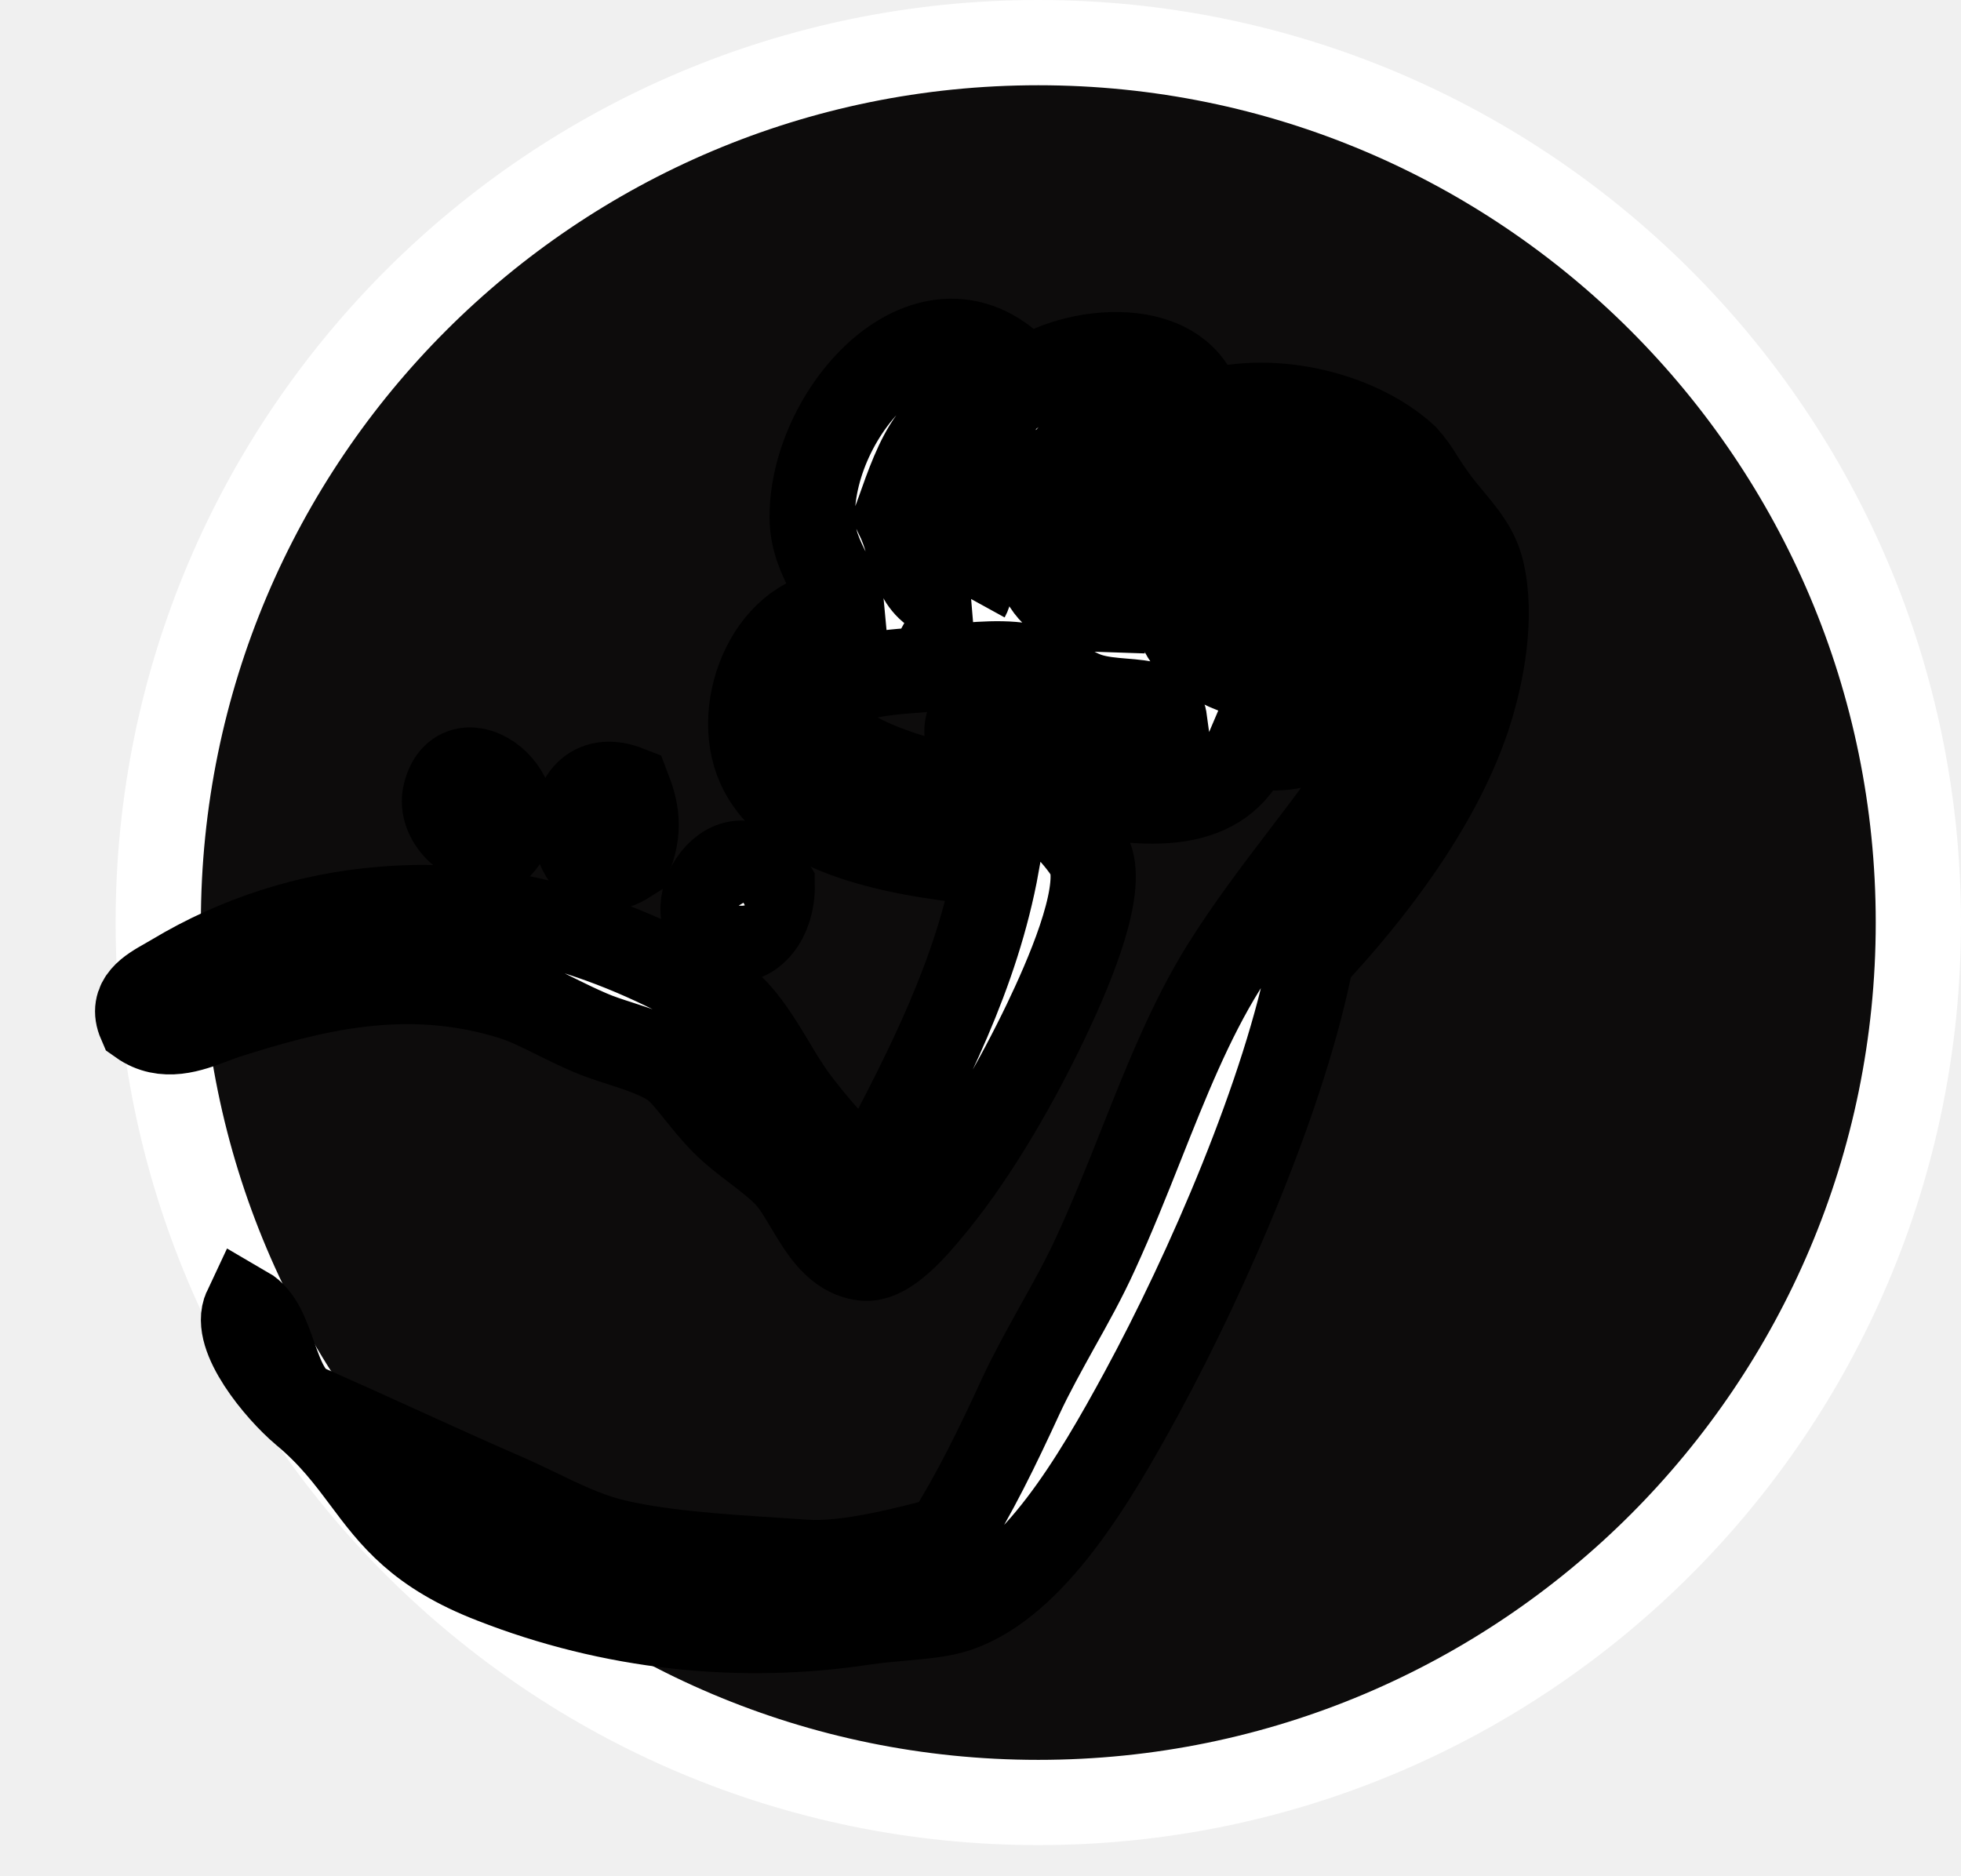
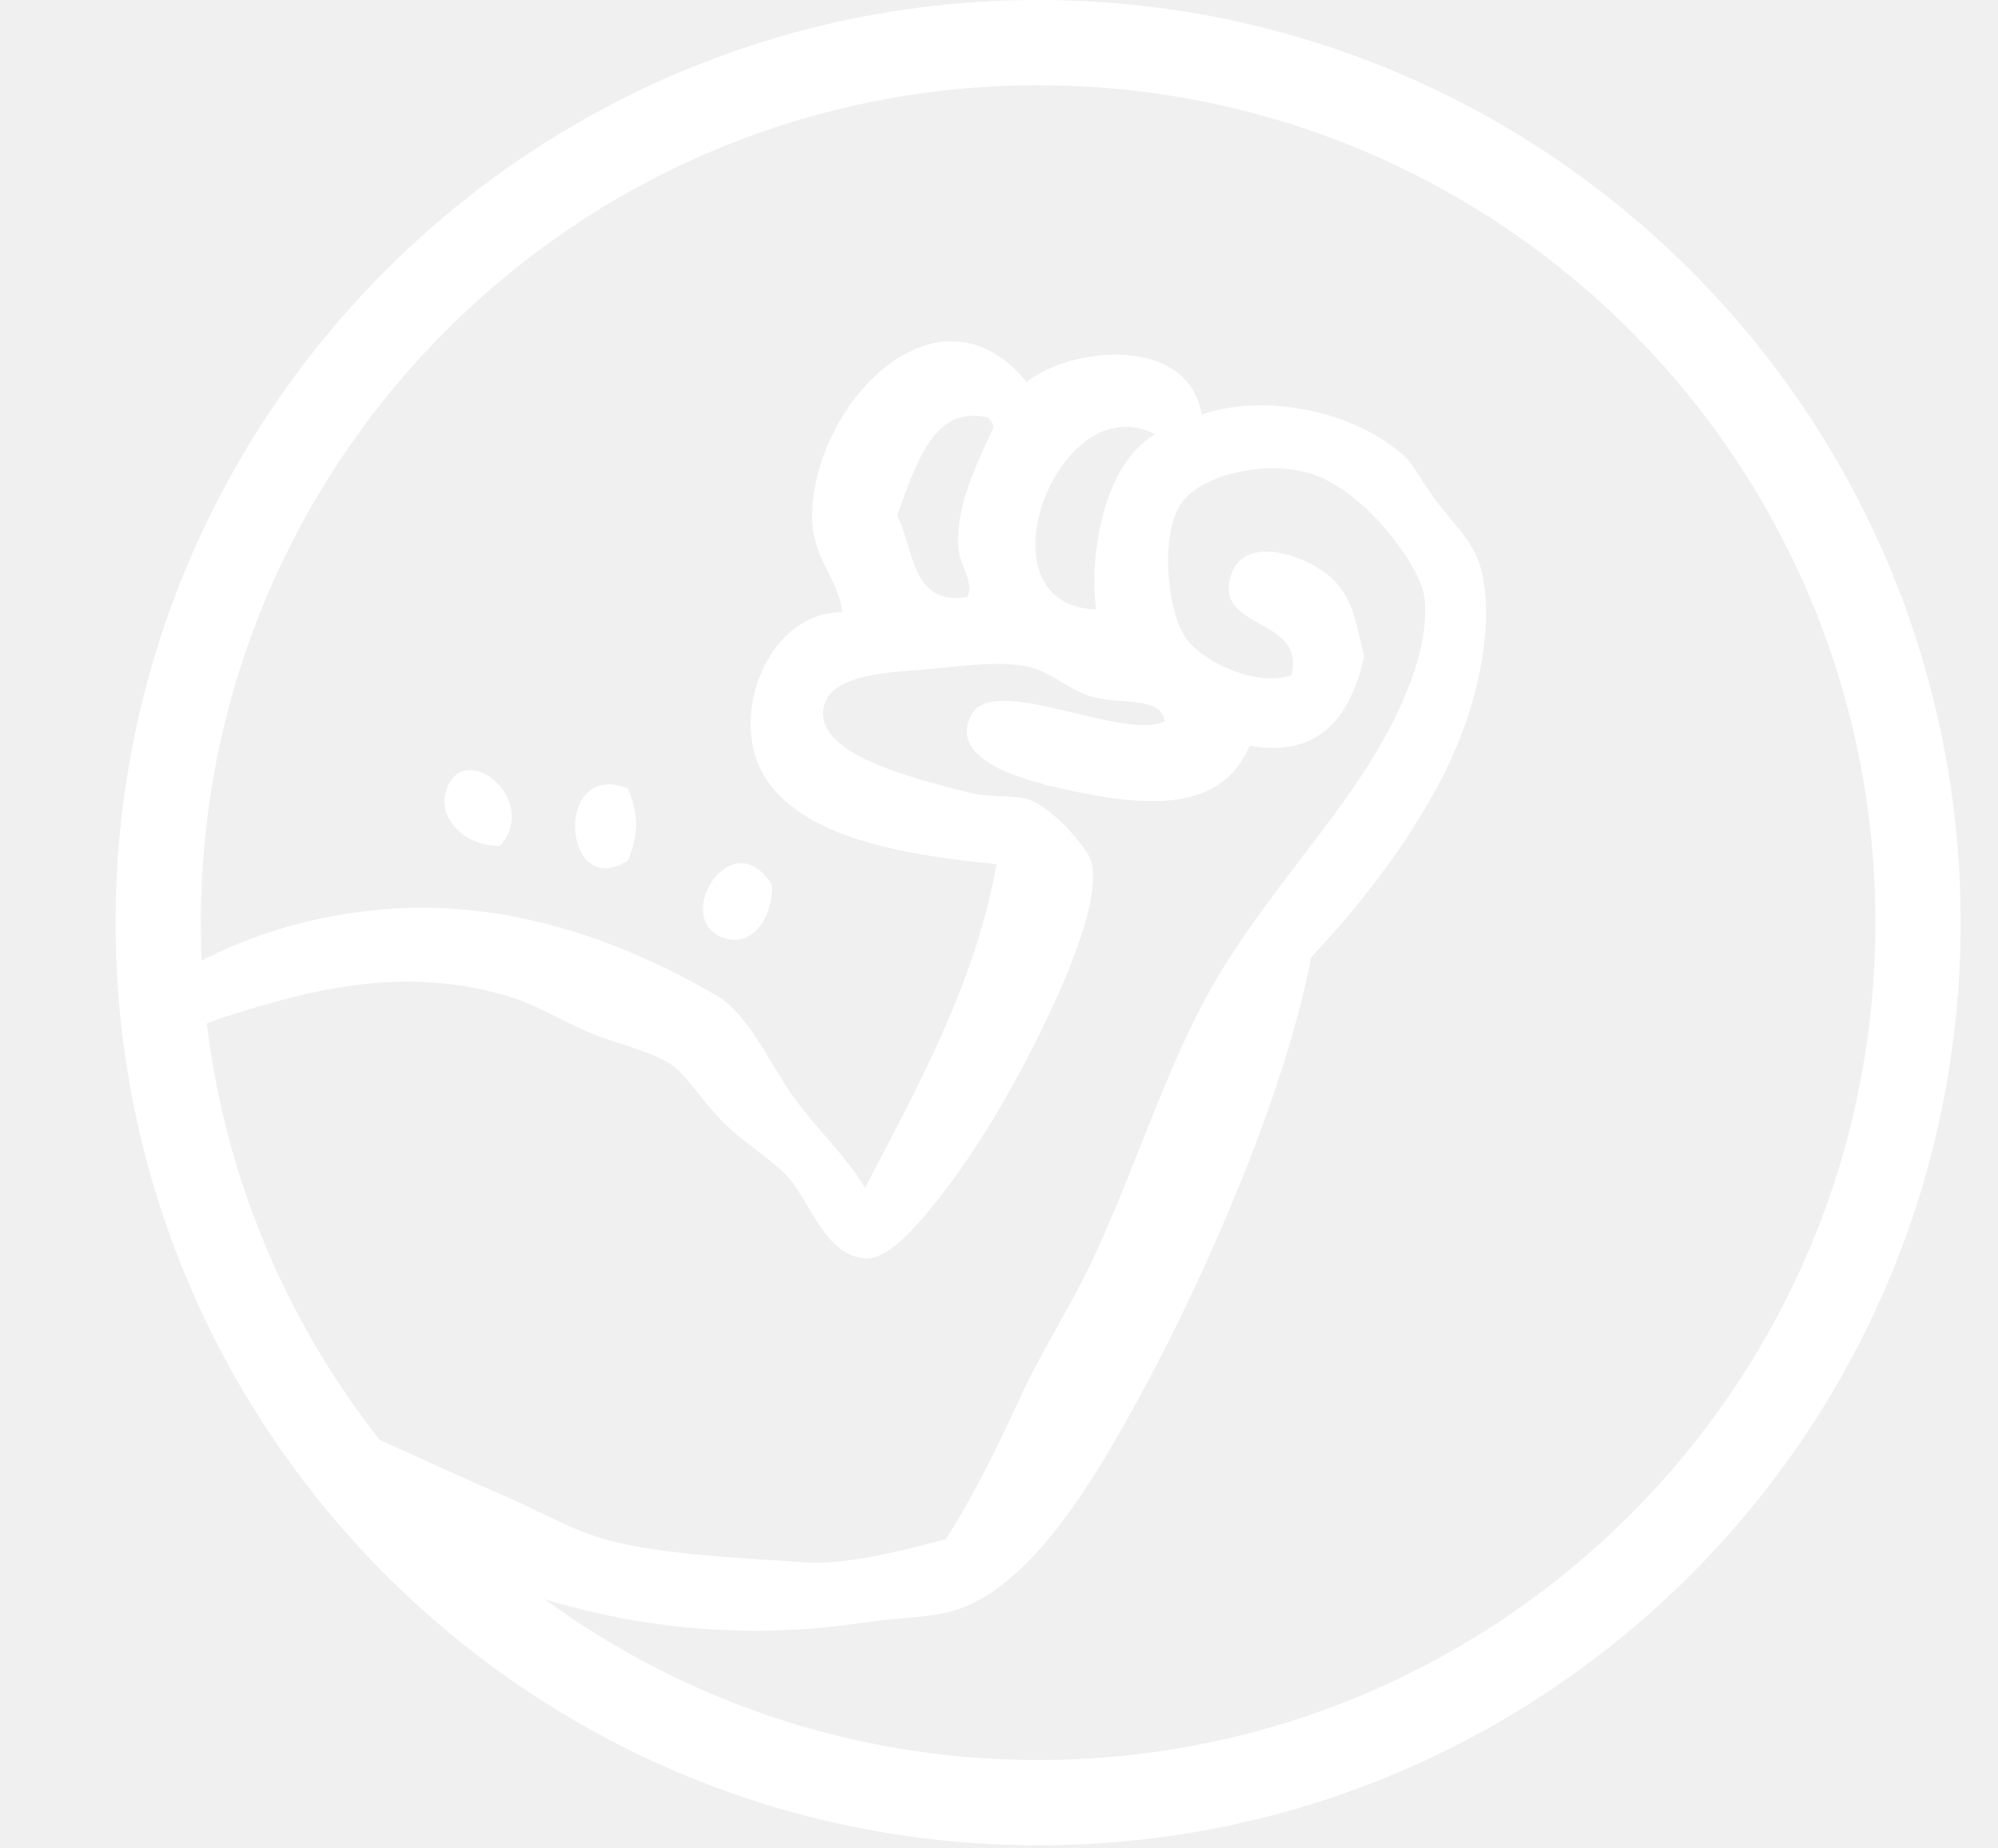
- <svg xmlns="http://www.w3.org/2000/svg" width="23" height="22" viewBox="0 0 23 22" fill="none">
-   <circle cx="12.178" cy="10.822" r="10.322" fill="#0D0C0C" stroke="#fff" />
-   <path d="M17.216 8.414c.17-.514.288-1.188.163-1.714-.059-.249-.196-.413-.359-.61a6.69 6.69 0 0 1-.152-.187 4.412 4.412 0 0 1-.196-.285 1.652 1.652 0 0 0-.191-.262c-.575-.527-1.638-.755-2.383-.493-.17-.951-1.55-.787-2.056-.383-1.053-1.281-2.526.286-2.516 1.594.002.262.1.462.194.65.075.152.146.296.16.458-.822-.01-1.293 1.098-.975 1.804.396.879 1.84 1.052 2.786 1.15-.234 1.297-.825 2.423-1.384 3.49l-.16.307a4.253 4.253 0 0 0-.458-.597 6.924 6.924 0 0 1-.38-.467 5.504 5.504 0 0 1-.24-.377c-.19-.316-.396-.658-.658-.811-1.314-.77-2.65-1.126-3.924-1.015a5.62 5.62 0 0 0-2.45.785l-.086.05c-.198.112-.418.236-.306.494.28.198.586.084.848-.015a3.33 3.33 0 0 1 .165-.06c.98-.31 2.097-.613 3.352-.219.165.052.336.137.52.229.121.06.248.122.383.18.106.047.233.088.363.13.216.07.44.143.601.25.095.062.2.192.315.336.09.112.187.232.29.336.12.12.257.225.39.326.124.095.244.187.34.285.096.097.177.234.261.375.165.277.34.572.655.61.272.035.597-.345.844-.65.512-.633.97-1.452 1.288-2.114.248-.518.666-1.464.538-1.9-.042-.14-.419-.586-.698-.704-.091-.038-.213-.044-.348-.05-.127-.006-.265-.012-.4-.047l-.02-.005c-.696-.178-1.837-.47-1.66-1.03.103-.322.656-.365 1.063-.396l.062-.005c.094-.008.19-.018.288-.028.358-.036.73-.074 1.021.002.113.03.224.096.337.164.108.064.217.13.332.166.127.04.269.052.4.063.248.02.461.038.487.237-.215.104-.634.004-1.057-.097-.524-.126-1.054-.252-1.203.01-.303.536.6.774 1.056.877 1.028.233 1.875.265 2.2-.504.684.124 1.155-.181 1.346-1.055a3.115 3.115 0 0 1-.056-.221c-.061-.274-.127-.564-.439-.778-.345-.237-1.011-.408-1.092.15-.036.251.16.361.36.474.23.128.463.26.368.605-.414.132-.992-.14-1.214-.41-.231-.281-.333-1.202-.086-1.59.233-.367 1.02-.527 1.529-.368.661.208 1.292 1.112 1.334 1.44.072.57-.237 1.282-.57 1.837-.248.415-.552.814-.867 1.226-.31.407-.63.827-.92 1.291-.387.622-.672 1.337-.966 2.078-.166.418-.336.845-.53 1.267-.138.304-.3.595-.46.88-.149.27-.296.534-.42.8-.276.599-.543 1.153-.879 1.68-.434.115-1.159.308-1.654.273a47.407 47.407 0 0 0-.34-.023c-.646-.041-1.418-.091-1.965-.236-.284-.076-.553-.206-.82-.335-.121-.058-.241-.116-.363-.17-.46-.2-.885-.393-1.3-.582a98.45 98.45 0 0 0-1.049-.472c-.213-.094-.304-.352-.394-.606-.081-.23-.16-.455-.328-.552-.152.322.371.96.68 1.219.322.268.52.533.711.788.329.44.634.85 1.505 1.187a8.452 8.452 0 0 0 4.362.486c.144-.021.29-.034.433-.047.247-.022.48-.042.659-.104.888-.306 1.601-1.513 2.162-2.547.77-1.42 1.684-3.52 1.986-5.104.68-.725 1.483-1.756 1.835-2.814zm-5.87-1.412c-.491.083-.6-.282-.7-.622a1.785 1.785 0 0 0-.122-.333l.015-.041c.222-.628.444-1.256 1.05-1.108l.002.002c.034.034.068.068.06.123-.212.45-.432.921-.412 1.37.005.11.042.205.076.292.046.116.085.217.03.317zm1.511.146c-1.427-.042-.451-2.65.695-2.054-.608.344-.777 1.417-.695 2.054z" fill="#fff" />
-   <path d="M17.216 8.414c.17-.514.288-1.188.163-1.714-.059-.249-.196-.413-.359-.61a6.69 6.69 0 0 1-.152-.187 4.412 4.412 0 0 1-.196-.285 1.652 1.652 0 0 0-.191-.262c-.575-.527-1.638-.755-2.383-.493-.17-.951-1.55-.787-2.056-.383-1.053-1.281-2.526.286-2.516 1.594.002.262.1.462.194.65.075.152.146.296.16.458-.822-.01-1.293 1.098-.975 1.804.396.879 1.84 1.052 2.786 1.15-.234 1.297-.825 2.423-1.384 3.49l-.16.307a4.253 4.253 0 0 0-.458-.597 6.924 6.924 0 0 1-.38-.467 5.504 5.504 0 0 1-.24-.377c-.19-.316-.396-.658-.658-.811-1.314-.77-2.65-1.126-3.924-1.015a5.62 5.62 0 0 0-2.45.785l-.086.05c-.198.112-.418.236-.306.494.28.198.586.084.848-.015a3.33 3.33 0 0 1 .165-.06c.98-.31 2.097-.613 3.352-.219.165.052.336.137.52.229.121.06.248.122.383.18.106.047.233.088.363.13.216.07.44.143.601.25.095.062.2.192.315.336.09.112.187.232.29.336.12.12.257.225.39.326.124.095.244.187.34.285.096.097.177.234.261.375.165.277.34.572.655.61.272.035.597-.345.844-.65.512-.633.97-1.452 1.288-2.114.248-.518.666-1.464.538-1.9-.042-.14-.419-.586-.698-.704-.091-.038-.213-.044-.348-.05-.127-.006-.265-.012-.4-.047l-.02-.005c-.696-.178-1.837-.47-1.66-1.03.103-.322.656-.365 1.063-.396l.062-.005c.094-.008.19-.018.288-.028.358-.036.73-.074 1.021.002.113.03.224.096.337.164.108.064.217.13.332.166.127.04.269.052.4.063.248.02.461.038.487.237-.215.104-.634.004-1.057-.097-.524-.126-1.054-.252-1.203.01-.303.536.6.774 1.056.877 1.028.233 1.875.265 2.2-.504.684.124 1.155-.181 1.346-1.055a3.115 3.115 0 0 1-.056-.221c-.061-.274-.127-.564-.439-.778-.345-.237-1.011-.408-1.092.15-.036.251.16.361.36.474.23.128.463.26.368.605-.414.132-.992-.14-1.214-.41-.231-.281-.333-1.202-.086-1.59.233-.367 1.02-.527 1.529-.368.661.208 1.292 1.112 1.334 1.44.072.57-.237 1.282-.57 1.837-.248.415-.552.814-.867 1.226-.31.407-.63.827-.92 1.291-.387.622-.672 1.337-.966 2.078-.166.418-.336.845-.53 1.267-.138.304-.3.595-.46.88-.149.27-.296.534-.42.8-.276.599-.543 1.153-.879 1.68-.434.115-1.159.308-1.654.273a47.407 47.407 0 0 0-.34-.023c-.646-.041-1.418-.091-1.965-.236-.284-.076-.553-.206-.82-.335-.121-.058-.241-.116-.363-.17-.46-.2-.885-.393-1.3-.582a98.45 98.45 0 0 0-1.049-.472c-.213-.094-.304-.352-.394-.606-.081-.23-.16-.455-.328-.552-.152.322.371.96.68 1.219.322.268.52.533.711.788.329.44.634.85 1.505 1.187a8.452 8.452 0 0 0 4.362.486c.144-.021.29-.034.433-.047.247-.022.48-.042.659-.104.888-.306 1.601-1.513 2.162-2.547.77-1.42 1.684-3.52 1.986-5.104.68-.725 1.483-1.756 1.835-2.814zm-5.87-1.412c-.491.083-.6-.282-.7-.622a1.785 1.785 0 0 0-.122-.333l.015-.041c.222-.628.444-1.256 1.05-1.108l.002.002c.034.034.068.068.06.123-.212.45-.432.921-.412 1.37.005.11.042.205.076.292.046.116.085.217.03.317zm1.511.146c-1.427-.042-.451-2.65.695-2.054-.608.344-.777 1.417-.695 2.054z" stroke="#000" />
-   <path d="M7.364 10.095c.16-.36.094-.61.003-.847-.885-.347-.768 1.335-.003.848z" fill="#fff" />
-   <path d="M7.364 10.095c.16-.36.094-.61.003-.847-.885-.347-.768 1.335-.003.848z" stroke="#000" />
-   <path d="M5.868 9.92c.491-.562-.49-1.307-.647-.596-.06.27.218.608.647.596z" fill="#fff" />
-   <path d="M5.868 9.92c.491-.562-.49-1.307-.647-.596-.06.27.218.608.647.596z" stroke="#000" />
-   <path d="M8.56 11.019c.263.05.503-.24.497-.634-.485-.8-1.246.489-.497.634z" fill="#fff" />
-   <path d="M8.56 11.019c.263.05.503-.24.497-.634-.485-.8-1.246.489-.497.634z" stroke="#000" />
+ <svg xmlns="http://www.w3.org/2000/svg" width="53" height="49" viewBox="0 0 53 49" fill="none">
+   <path fill-rule="evenodd" clip-rule="evenodd" d="M27.538 46.681c12.266 0 22.21-9.943 22.21-22.21 0-12.266-9.944-22.21-22.21-22.21-12.267 0-22.21 9.944-22.21 22.21 0 12.267 9.943 22.21 22.21 22.21zm0 2.262c13.515 0 24.471-10.957 24.471-24.472S41.053 0 27.538 0 3.066 10.956 3.066 24.471s10.957 24.472 24.472 24.472z" fill="#fff" />
+   <path d="M38.931 19.027c.387-1.163.652-2.688.37-3.876-.174-.732-.644-1.14-1.156-1.803-.348-.45-.67-1.048-.876-1.237-1.3-1.192-3.703-1.706-5.388-1.116-.385-2.15-3.506-1.779-4.648-.866-2.383-2.896-5.713.647-5.69 3.607.007 1.066.729 1.683.799 2.505-1.86-.023-2.923 2.481-2.203 4.08.895 1.986 4.162 2.378 6.298 2.6-.58 3.214-2.129 5.966-3.49 8.584-.502-.843-1.238-1.5-1.894-2.405-.6-.829-1.186-2.191-2.033-2.687-2.971-1.74-5.99-2.546-8.872-2.294-2.175.19-4.022.852-5.542 1.774-.477.29-1.175.562-.886 1.23.773.548 1.63.042 2.292-.167 2.216-.7 4.741-1.389 7.58-.496.616.194 1.27.591 2.04.925.644.28 1.6.47 2.182.856.378.251.829.982 1.368 1.522.527.527 1.202.927 1.65 1.381.643.65.998 2.096 2.07 2.23.616.076 1.351-.782 1.91-1.473 1.158-1.431 2.192-3.283 2.911-4.78.562-1.17 1.508-3.31 1.217-4.295-.094-.32-.947-1.326-1.579-1.593-.398-.168-1.06-.058-1.69-.219-1.57-.401-4.204-1.061-3.797-2.342.242-.765 1.616-.833 2.541-.906.99-.078 2.122-.278 2.96-.058.5.132.98.577 1.514.747.828.263 1.916-.015 2.006.678-1.09.526-4.504-1.268-5.11-.197-.686 1.212 1.355 1.75 2.388 1.983 2.325.527 4.239.6 4.975-1.141 1.546.281 2.611-.409 3.042-2.384-.226-.741-.216-1.641-1.119-2.26-.78-.536-2.286-.922-2.468.342-.175 1.21 2.05.97 1.646 2.439-.937.297-2.243-.318-2.746-.929-.523-.636-.753-2.719-.196-3.596.527-.828 2.31-1.19 3.458-.83 1.496.468 2.924 2.514 3.017 3.255.162 1.29-.534 2.899-1.287 4.153-1.117 1.864-2.724 3.578-4.042 5.693-1.37 2.2-2.171 4.917-3.381 7.564-.61 1.334-1.417 2.557-1.99 3.798-.626 1.354-1.231 2.608-1.99 3.798-.982.262-2.62.697-3.739.618-1.569-.11-3.749-.197-5.214-.586-.93-.248-1.79-.754-2.673-1.14-1.921-.838-3.577-1.62-5.312-2.383-.916-.405-.838-2.156-1.633-2.62.668-1.412-.752-.44 0 0-.344.729.838 2.17 1.54 2.756 1.976 1.65 1.897 3.26 5.008 4.467a19.114 19.114 0 0 0 9.864 1.1c.892-.133 1.834-.123 2.468-.343 2.009-.692 3.621-3.42 4.89-5.76 1.74-3.208 3.807-7.958 4.49-11.54 1.538-1.64 3.354-3.97 4.15-6.363zm-13.274-3.195c-1.505.256-1.42-1.35-1.859-2.158.514-1.45 1.008-2.94 2.408-2.598.079.079.158.156.14.283-.48 1.015-.976 2.082-.93 3.098.027.583.453.984.241 1.375zm3.418.332c-3.229-.096-1.02-5.992 1.57-4.645-1.374.777-1.756 3.204-1.57 4.645z" fill="#fff" />
+   <path d="M16.652 22.828c.363-.817.213-1.38.009-1.916-2.003-.786-1.738 3.019-.009 1.916zM13.269 22.431c1.11-1.27-1.109-2.956-1.463-1.347-.135.611.494 1.375 1.463 1.347zM19.358 24.916c.595.115 1.136-.542 1.123-1.432-1.096-1.811-2.817 1.104-1.123 1.432z" fill="#fff" />
</svg>
